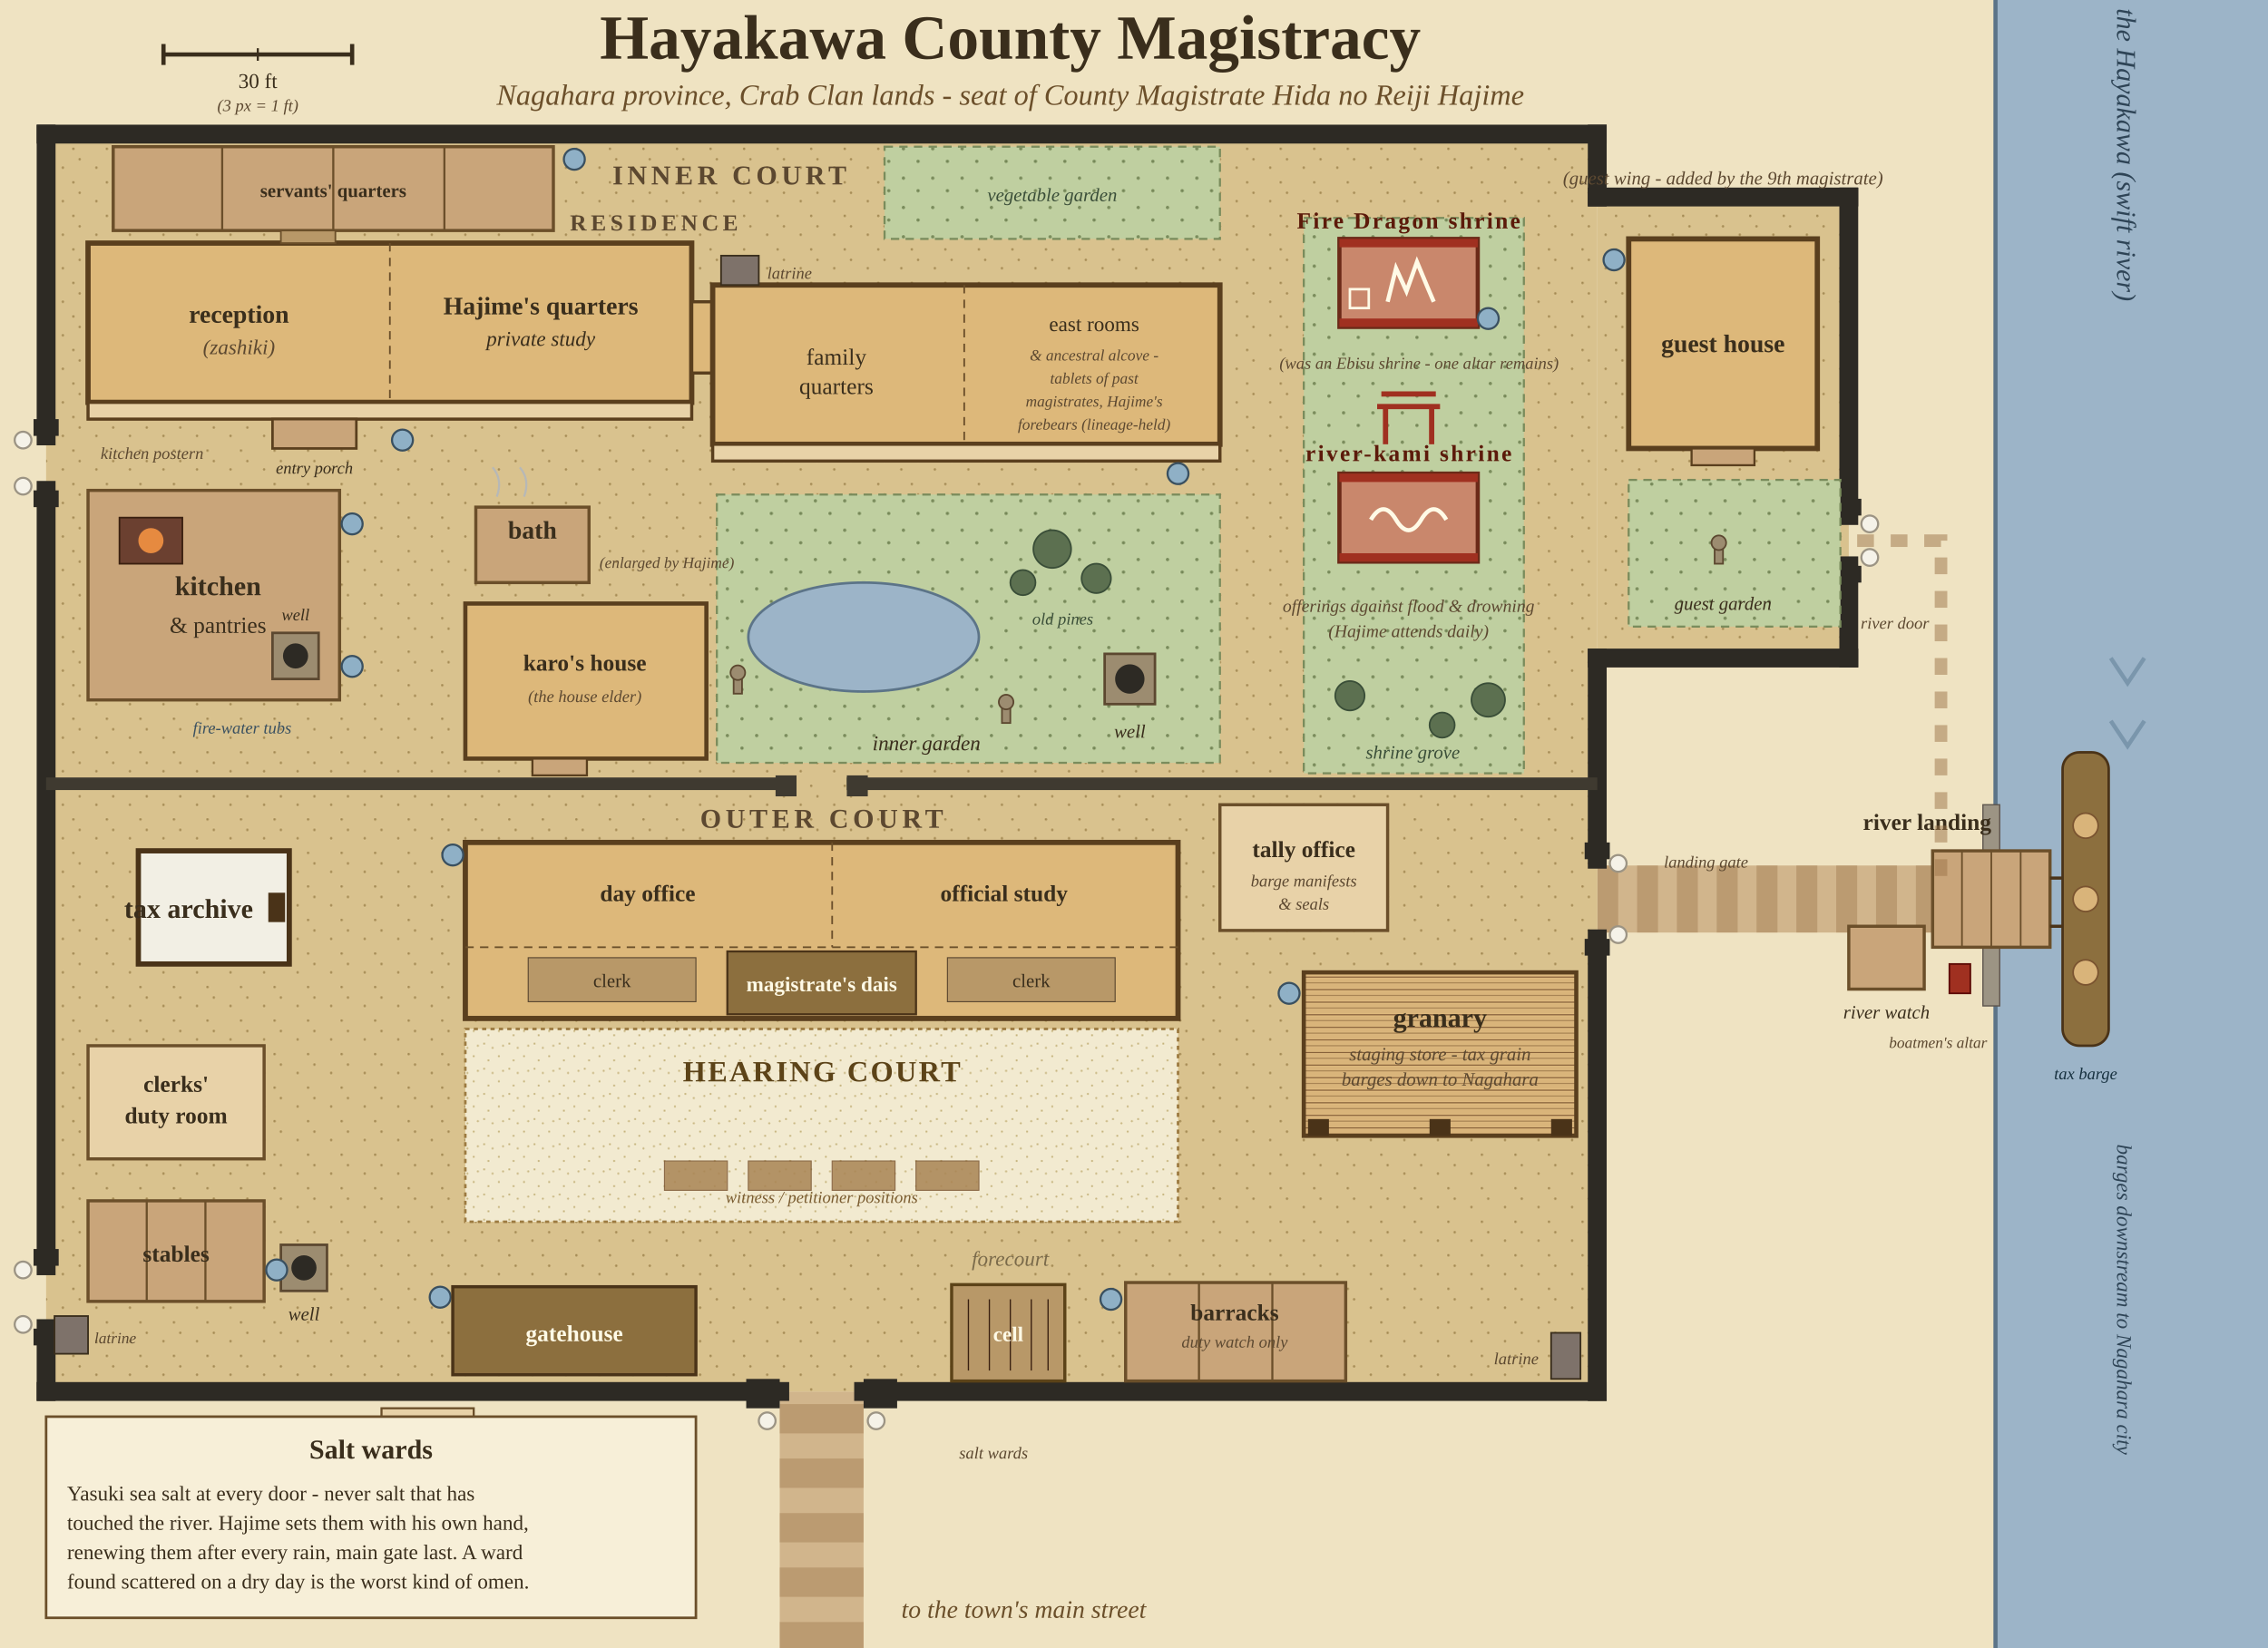
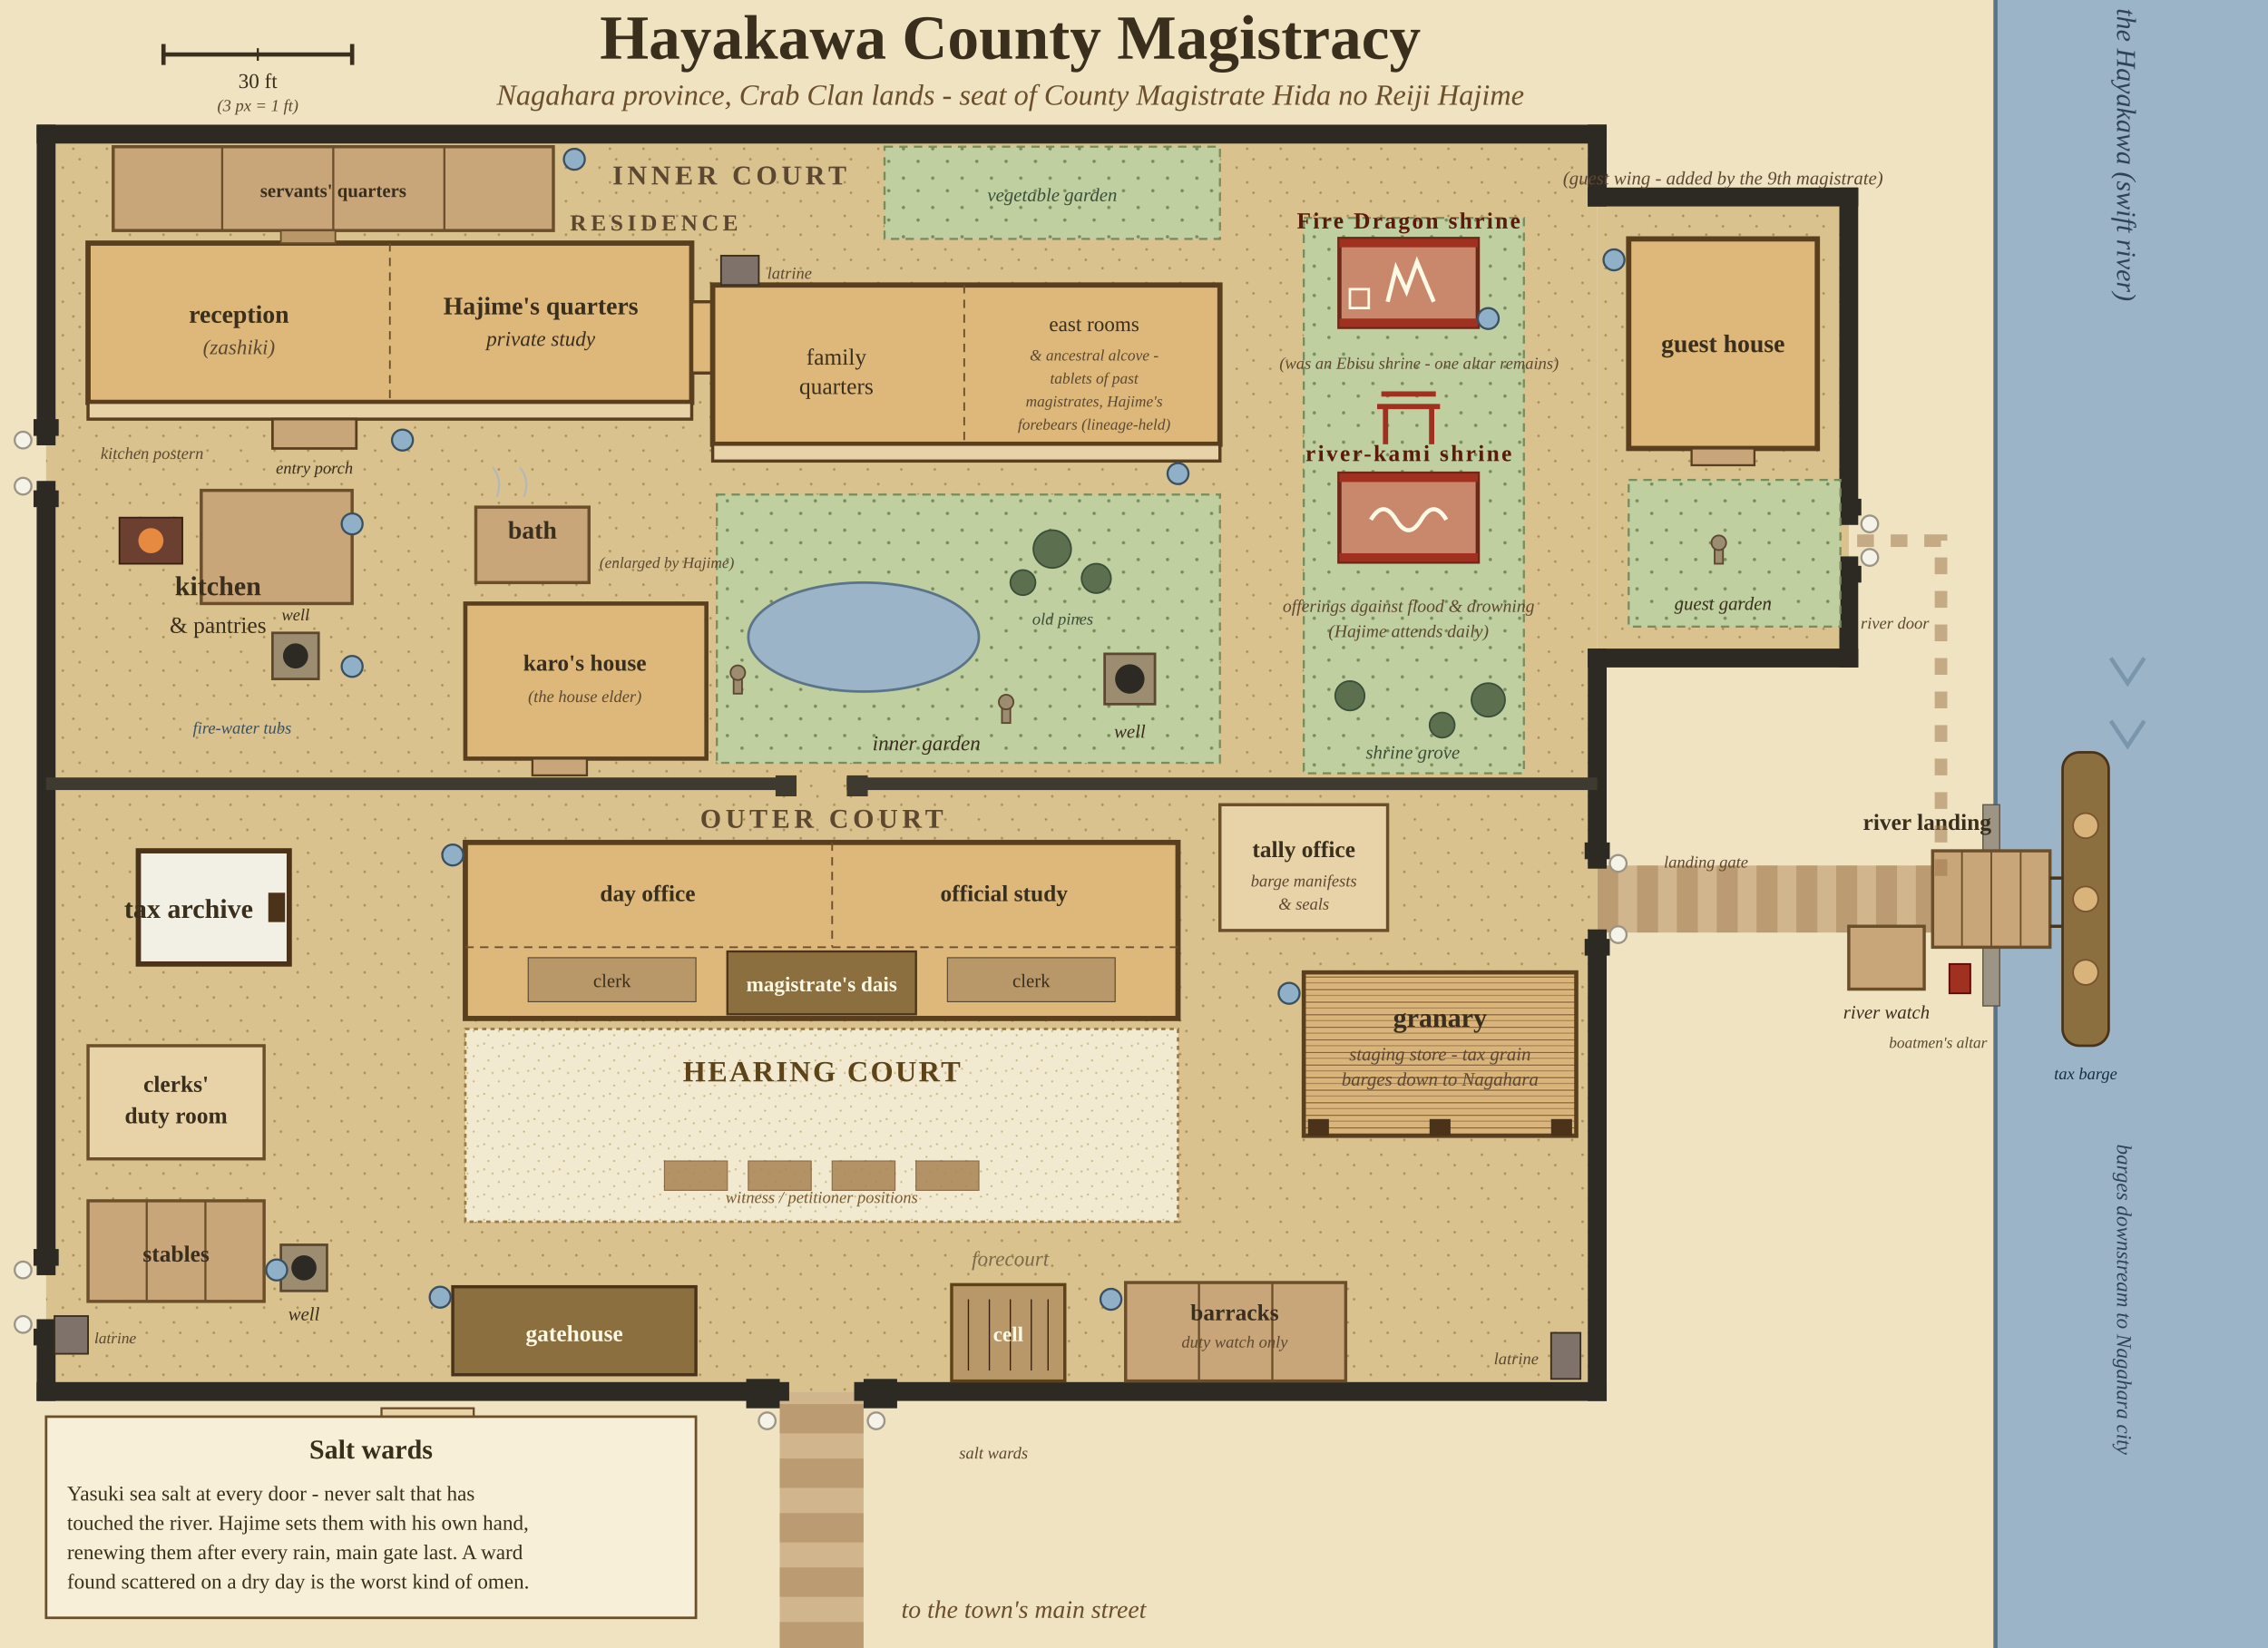
<svg xmlns="http://www.w3.org/2000/svg" viewBox="118 86 1082 786" font-family="Georgia, 'Times New Roman', serif">
  <defs>
    <pattern id="garden-stipple" patternUnits="userSpaceOnUse" width="14" height="14">
      <rect width="14" height="14" fill="#BFCFA0" />
      <circle cx="3" cy="3" r="0.8" fill="#7A8C5C" />
      <circle cx="10" cy="9" r="0.8" fill="#7A8C5C" />
    </pattern>
    <pattern id="court-earth" patternUnits="userSpaceOnUse" width="16" height="16">
      <rect width="16" height="16" fill="#D9C28E" />
      <circle cx="4" cy="6" r="0.6" fill="#A88E58" />
      <circle cx="12" cy="2" r="0.6" fill="#A88E58" />
      <circle cx="9" cy="13" r="0.6" fill="#A88E58" />
    </pattern>
    <pattern id="oshirasu-sand" patternUnits="userSpaceOnUse" width="12" height="12">
      <rect width="12" height="12" fill="#F2EAD0" />
      <circle cx="3" cy="4" r="0.5" fill="#C9B884" />
      <circle cx="8" cy="2" r="0.5" fill="#C9B884" />
      <circle cx="10" cy="9" r="0.5" fill="#C9B884" />
      <circle cx="5" cy="10" r="0.5" fill="#C9B884" />
      <circle cx="1" cy="8" r="0.5" fill="#C9B884" />
    </pattern>
    <pattern id="granary-slats" patternUnits="userSpaceOnUse" width="14" height="6">
      <rect width="14" height="6" fill="#D9B47A" />
      <line x1="0" y1="0" x2="14" y2="0" stroke="#7A5430" stroke-width="0.8" />
      <line x1="0" y1="3" x2="14" y2="3" stroke="#A88454" stroke-width="0.5" />
    </pattern>
  </defs>
  <rect x="0" y="0" width="1200" height="900" fill="#EFE3C2" data-kind="-" />
  <g data-kind="river">
    <rect x="1070" y="0" width="130" height="900" fill="#9CB4C8" />
    <line x1="1070" y1="0" x2="1070" y2="900" stroke="#5C7488" stroke-width="2" />
    <g stroke="#7A96AC" stroke-width="2" fill="none">
      <path d="M 1125 400 L 1133 412 L 1141 400" />
      <path d="M 1125 430 L 1133 442 L 1141 430" />
    </g>
    <text transform="rotate(90 1128 90)" x="1128" y="90" font-size="13" font-style="italic" fill="#2E4456">the Hayakawa (swift river)</text>
    <text transform="rotate(90 1128 632)" x="1128" y="632" font-size="10" font-style="italic" fill="#2E4456">barges downstream to Nagahara city</text>
  </g>
  <g data-kind="road">
    <path d="M 510 900 L 510 750" stroke="#B89060" stroke-width="40" stroke-linecap="butt" opacity="0.55" />
    <path d="M 510 900 L 510 750" stroke="#9C7448" stroke-width="40" stroke-dasharray="14 12" fill="none" opacity="0.4" />
    <text x="548" y="858" font-size="12" fill="#6B4F2A" font-style="italic">to the town's main street</text>
  </g>
  <g data-kind="road">
    <path d="M 880 515 L 1044 515" stroke="#B89060" stroke-width="32" stroke-linecap="butt" opacity="0.55" />
    <path d="M 880 515 L 1044 515" stroke="#9C7448" stroke-width="32" stroke-dasharray="10 9" fill="none" opacity="0.4" />
  </g>
  <g data-kind="river landing">
    <rect x="1064" y="470" width="8" height="96" fill="#9C9484" stroke="#5C544C" stroke-width="0.6" />
    <rect x="1040" y="492" width="56" height="46" fill="#C9A57A" stroke="#6B4F2A" stroke-width="1.5" />
    <line x1="1054" y1="492" x2="1054" y2="538" stroke="#6B4F2A" stroke-width="0.8" />
    <line x1="1068" y1="492" x2="1068" y2="538" stroke="#6B4F2A" stroke-width="0.8" />
    <line x1="1082" y1="492" x2="1082" y2="538" stroke="#6B4F2A" stroke-width="0.8" />
    <text x="1068" y="482" text-anchor="end" font-size="11" font-weight="bold" fill="#3A2E1C">river landing</text>
    <line x1="1096" y1="505" x2="1102" y2="505" stroke="#4A3318" stroke-width="1.5" />
    <line x1="1096" y1="528" x2="1102" y2="528" stroke="#4A3318" stroke-width="1.5" />
    <rect x="1102" y="445" width="22" height="140" rx="8" fill="#8C6F3E" stroke="#4A3318" stroke-width="1.2" />
    <circle cx="1113" cy="480" r="6" fill="#D9B47A" stroke="#7A5430" stroke-width="0.8" />
    <circle cx="1113" cy="515" r="6" fill="#D9B47A" stroke="#7A5430" stroke-width="0.8" />
    <circle cx="1113" cy="550" r="6" fill="#D9B47A" stroke="#7A5430" stroke-width="0.8" />
    <text x="1113" y="601" text-anchor="middle" font-size="8" font-style="italic" fill="#16303F">tax barge</text>
    <rect x="1048" y="546" width="10" height="14" fill="#A03020" stroke="#5C0A04" stroke-width="0.8" />
    <text x="1066" y="586" text-anchor="end" font-size="7.5" font-style="italic" fill="#5C4830">boatmen's altar</text>
    <rect x="1000" y="528" width="36" height="30" fill="#C9A57A" stroke="#6B4F2A" stroke-width="1.5" />
    <text x="1018" y="572" text-anchor="middle" font-size="9" font-style="italic" fill="#3A2E1C">river watch</text>
  </g>
  <text x="600" y="114" text-anchor="middle" font-size="30" font-weight="bold" fill="#3A2E1C" data-kind="-">Hayakawa County Magistracy</text>
  <text x="600" y="136" text-anchor="middle" font-size="14" font-style="italic" fill="#6B4F2A" data-kind="-">Nagahara province, Crab Clan lands - seat of County Magistrate Hida no Reiji Hajime</text>
  <g data-kind="-">
    <g stroke="#3A2E1C">
      <line x1="196" y1="112" x2="286" y2="112" stroke-width="2" />
      <line x1="196" y1="107" x2="196" y2="117" stroke-width="2" />
      <line x1="286" y1="107" x2="286" y2="117" stroke-width="2" />
      <line x1="241" y1="109" x2="241" y2="115" stroke-width="1" />
    </g>
    <text x="241" y="128" text-anchor="middle" font-size="10" fill="#3A2E1C">30 ft</text>
    <text x="241" y="139" text-anchor="middle" font-size="8" font-style="italic" fill="#5C4830">(3 px = 1 ft)</text>
  </g>
  <rect x="140" y="150" width="740" height="310" fill="url(#court-earth)" id="precinct" data-kind="inner court" />
  <rect x="140" y="456" width="740" height="294" fill="url(#court-earth)" id="precinct" data-kind="outer court" />
  <rect x="880" y="180" width="120" height="220" fill="url(#court-earth)" id="precinct" data-kind="inner court" />
  <g stroke="#2D2A24" stroke-width="9" fill="none" stroke-linecap="square" data-kind="compound wall">
    <line x1="140" y1="150" x2="880" y2="150" />
    <line x1="140" y1="150" x2="140" y2="294" />
    <line x1="140" y1="320" x2="140" y2="690" />
    <line x1="140" y1="720" x2="140" y2="750" />
    <line x1="880" y1="150" x2="880" y2="180" />
    <line x1="880" y1="180" x2="1000" y2="180" />
    <line x1="1000" y1="400" x2="880" y2="400" />
    <line x1="880" y1="400" x2="880" y2="496" />
    <line x1="1000" y1="180" x2="1000" y2="332" />
    <line x1="1000" y1="356" x2="1000" y2="400" />
    <line x1="880" y1="534" x2="880" y2="750" />
    <line x1="140" y1="750" x2="490" y2="750" />
    <line x1="530" y1="750" x2="880" y2="750" />
  </g>
  <g fill="#2D2A24" data-kind="main gate">
    <rect x="474" y="744" width="16" height="14" />
    <rect x="530" y="744" width="16" height="14" />
  </g>
  <g fill="#2D2A24" data-kind="side gate">
    <rect x="874" y="488" width="12" height="8" />
    <rect x="874" y="534" width="12" height="8" />
  </g>
  <text x="952" y="500" text-anchor="end" font-size="8" font-style="italic" fill="#5C4830" data-kind="side gate">landing gate</text>
  <circle cx="890" cy="498" r="4" fill="#F5F2E8" stroke="#9C9484" stroke-width="1" data-kind="salt wards" />
  <circle cx="890" cy="532" r="4" fill="#F5F2E8" stroke="#9C9484" stroke-width="1" data-kind="salt wards" />
  <circle cx="129" cy="692" r="4" fill="#F5F2E8" stroke="#9C9484" stroke-width="1" data-kind="salt wards" />
  <circle cx="129" cy="718" r="4" fill="#F5F2E8" stroke="#9C9484" stroke-width="1" data-kind="salt wards" />
  <g fill="#2D2A24" data-kind="side gate">
    <rect x="134" y="286" width="12" height="8" />
    <rect x="134" y="320" width="12" height="8" />
  </g>
  <text x="166" y="305" text-anchor="start" font-size="8" font-style="italic" fill="#5C4830" data-kind="side gate">kitchen postern</text>
  <circle cx="129" cy="296" r="4" fill="#F5F2E8" stroke="#9C9484" stroke-width="1" data-kind="salt wards" />
  <circle cx="129" cy="318" r="4" fill="#F5F2E8" stroke="#9C9484" stroke-width="1" data-kind="salt wards" />
  <g fill="#2D2A24" data-kind="side gate">
    <rect x="134" y="682" width="12" height="8" />
    <rect x="134" y="720" width="12" height="8" />
  </g>
  <text x="166" y="705" text-anchor="start" font-size="8" font-style="italic" fill="#5C4830" data-kind="side gate">service gate</text>
  <g fill="#2D2A24" data-kind="side gate">
    <rect x="994" y="324" width="12" height="8" />
    <rect x="994" y="356" width="12" height="8" />
  </g>
  <path d="M 1004 344 L 1044 344 L 1044 510" stroke="#9C7448" stroke-width="6" stroke-dasharray="8 8" fill="none" opacity="0.5" data-kind="road" />
  <text x="1022" y="386" text-anchor="middle" font-size="8" font-style="italic" fill="#5C4830" data-kind="side gate">river door</text>
  <circle cx="1010" cy="336" r="4" fill="#F5F2E8" stroke="#9C9484" stroke-width="1" data-kind="salt wards" />
  <circle cx="1010" cy="352" r="4" fill="#F5F2E8" stroke="#9C9484" stroke-width="1" data-kind="salt wards" />
  <g data-kind="salt wards">
    <circle cx="484" cy="764" r="4" fill="#F5F2E8" stroke="#9C9484" stroke-width="1" />
    <circle cx="536" cy="764" r="4" fill="#F5F2E8" stroke="#9C9484" stroke-width="1" />
    <text x="592" y="782" text-anchor="middle" font-size="8" font-style="italic" fill="#5C4830">salt wards</text>
  </g>
  <g data-kind="notice board">
    <rect x="300" y="758" width="44" height="12" fill="#E8D2A8" stroke="#6B4F2A" stroke-width="1" />
    <circle cx="386" cy="772" r="1.5" fill="#4A3318" />
    <circle cx="418" cy="772" r="1.5" fill="#4A3318" />
    <text x="402" y="786" text-anchor="middle" font-size="9" font-style="italic" fill="#5C4830">notice board</text>
  </g>
  <g stroke="#3F3A30" stroke-width="6" fill="none" data-kind="court divider">
    <line x1="140" y1="460" x2="498" y2="460" />
    <line x1="522" y1="460" x2="880" y2="460" />
  </g>
  <g fill="#3F3A30" data-kind="court divider">
    <rect x="488" y="456" width="10" height="10" />
    <rect x="522" y="456" width="10" height="10" />
  </g>
  <text x="466" y="174" text-anchor="middle" font-size="13" font-weight="bold" fill="#5C4830" letter-spacing="2" data-kind="inner court">INNER COURT</text>
  <g data-kind="residence">
    <text x="430" y="196" text-anchor="middle" font-size="11" font-weight="bold" fill="#5C4830" letter-spacing="2">RESIDENCE</text>
    <rect x="160" y="202" width="288" height="76" fill="#DDB87A" stroke="#5A3F1E" stroke-width="2.5" />
    <rect x="160" y="278" width="288" height="8" fill="#E8D2A8" stroke="#5A3F1E" stroke-width="1.5" />
    <line x1="304" y1="202" x2="304" y2="278" stroke="#6B4F2A" stroke-width="0.8" stroke-dasharray="4 3" />
    <text x="232" y="240" text-anchor="middle" font-size="12" font-weight="bold" fill="#3A2E1C">reception</text>
    <text x="232" y="255" text-anchor="middle" font-size="10" font-style="italic" fill="#5C4830">(zashiki)</text>
    <text x="376" y="236" text-anchor="middle" font-size="12" font-weight="bold" fill="#3A2E1C">Hajime's quarters</text>
    <text x="376" y="251" text-anchor="middle" font-size="10" font-style="italic" fill="#3A2E1C">private study</text>
    <rect x="448" y="230" width="10" height="34" fill="#DDB87A" stroke="#5A3F1E" stroke-width="1.5" />
    <rect x="458" y="222" width="242" height="76" fill="#DDB87A" stroke="#5A3F1E" stroke-width="2.5" />
    <rect x="458" y="298" width="242" height="8" fill="#E8D2A8" stroke="#5A3F1E" stroke-width="1.5" />
    <line x1="578" y1="222" x2="578" y2="298" stroke="#6B4F2A" stroke-width="0.8" stroke-dasharray="4 3" />
    <text x="517" y="260" text-anchor="middle" font-size="11" fill="#3A2E1C">family</text>
    <text x="517" y="274" text-anchor="middle" font-size="11" fill="#3A2E1C">quarters</text>
    <text x="640" y="244" text-anchor="middle" font-size="10" fill="#3A2E1C">east rooms</text>
    <text x="640" y="258" text-anchor="middle" font-size="7.5" font-style="italic" fill="#5C4830" data-kind="ancestral alcove">&amp; ancestral alcove -</text>
    <text x="640" y="269" text-anchor="middle" font-size="7.5" font-style="italic" fill="#5C4830" data-kind="ancestral alcove">tablets of past</text>
    <text x="640" y="280" text-anchor="middle" font-size="7.5" font-style="italic" fill="#5C4830" data-kind="ancestral alcove">magistrates, Hajime's</text>
    <text x="640" y="291" text-anchor="middle" font-size="7.5" font-style="italic" fill="#5C4830" data-kind="ancestral alcove">forebears (lineage-held)</text>
  </g>
  <g data-kind="residence">
    <rect x="248" y="286" width="40" height="14" fill="#C9A57A" stroke="#5A3F1E" stroke-width="1.2" />
    <text x="268" y="312" text-anchor="middle" font-size="8" font-style="italic" fill="#3A2E1C">entry porch</text>
  </g>
  <g data-kind="kitchen">
-     <rect x="160" y="320" width="120" height="100" fill="#C9A57A" stroke="#6B4F2A" stroke-width="1.5" />
+     <rect x="214" y="320" width="72" height="54" fill="#C9A57A" stroke="#6B4F2A" stroke-width="1.5" />
    <rect x="175" y="333" width="30" height="22" fill="#6B4030" stroke="#3A2010" stroke-width="0.8" />
    <circle cx="190" cy="344" r="6" fill="#E68A40" />
    <text x="222" y="370" text-anchor="middle" font-size="13" font-weight="bold" fill="#3A2E1C">kitchen</text>
    <text x="222" y="388" text-anchor="middle" font-size="11" fill="#3A2E1C">&amp; pantries</text>
    <rect x="248" y="388" width="22" height="22" fill="#9C8C70" stroke="#5C4830" stroke-width="1.2" data-kind="well" />
    <circle cx="259" cy="399" r="6" fill="#2D2A24" data-kind="well" />
    <text x="259" y="382" text-anchor="middle" font-size="8" font-style="italic" fill="#3A2E1C" data-kind="well">well</text>
  </g>
  <g data-kind="garden">
    <rect x="460" y="322" width="240" height="128" fill="url(#garden-stipple)" stroke="#7A8C5C" stroke-width="1" stroke-dasharray="4 3" />
    <ellipse cx="530" cy="390" rx="55" ry="26" fill="#9CB4C8" stroke="#5C7488" stroke-width="1.2" />
    <circle cx="620" cy="348" r="9" fill="#5C7050" stroke="#3A4E38" stroke-width="0.8" />
    <circle cx="641" cy="362" r="7" fill="#5C7050" stroke="#3A4E38" stroke-width="0.8" />
    <circle cx="606" cy="364" r="6" fill="#5C7050" stroke="#3A4E38" stroke-width="0.8" />
    <text x="625" y="384" text-anchor="middle" font-size="8" font-style="italic" fill="#3A4E38">old pines</text>
    <g fill="#9C8C70" stroke="#5C4830" stroke-width="0.8">
      <rect x="468" y="410" width="4" height="7" />
      <circle cx="470" cy="407" r="3.5" />
      <rect x="596" y="424" width="4" height="7" />
      <circle cx="598" cy="421" r="3.5" />
    </g>
    <text x="560" y="444" text-anchor="middle" font-size="10" font-style="italic" fill="#3A2E1C">inner garden</text>
  </g>
  <g data-kind="bath">
    <rect x="345" y="328" width="54" height="36" fill="#C9A57A" stroke="#6B4F2A" stroke-width="1.5" />
    <path d="M 355 323 q 3 -8 -2 -14 M 368 323 q 3 -8 -2 -14" stroke="#A8B4C8" stroke-width="1" fill="none" opacity="0.7" />
    <text x="372" y="343" text-anchor="middle" font-size="12" font-weight="bold" fill="#3A2E1C">bath</text>
    <text x="404" y="357" text-anchor="start" font-size="7.5" font-style="italic" fill="#5C4830">(enlarged by Hajime)</text>
  </g>
  <g data-kind="karo's house">
    <rect x="340" y="374" width="115" height="74" fill="#DDB87A" stroke="#5A3F1E" stroke-width="2" />
    <rect x="372" y="448" width="26" height="8" fill="#C9A57A" stroke="#5A3F1E" stroke-width="1" />
    <text x="397" y="406" text-anchor="middle" font-size="11" font-weight="bold" fill="#3A2E1C">karo's house</text>
    <text x="397" y="421" text-anchor="middle" font-size="8" font-style="italic" fill="#5C4830">(the house elder)</text>
  </g>
  <g data-kind="well">
    <rect x="645" y="398" width="24" height="24" fill="#9C8C70" stroke="#5C4830" stroke-width="1.2" />
    <circle cx="657" cy="410" r="7" fill="#2D2A24" />
    <text x="657" y="438" text-anchor="middle" font-size="9" font-style="italic" fill="#3A2E1C">well</text>
  </g>
  <g data-kind="servants' quarters">
    <rect x="172" y="156" width="210" height="40" fill="#C9A57A" stroke="#6B4F2A" stroke-width="1.5" />
    <line x1="224" y1="156" x2="224" y2="196" stroke="#6B4F2A" stroke-width="1" />
    <line x1="277" y1="156" x2="277" y2="196" stroke="#6B4F2A" stroke-width="1" />
    <line x1="330" y1="156" x2="330" y2="196" stroke="#6B4F2A" stroke-width="1" />
    <rect x="252" y="196" width="26" height="6" fill="#B89868" stroke="#6B4F2A" stroke-width="0.8" />
    <text x="277" y="180" text-anchor="middle" font-size="9" font-weight="bold" fill="#3A2E1C">servants' quarters</text>
  </g>
  <g data-kind="latrine">
    <rect x="462" y="208" width="18" height="14" fill="#7E726A" stroke="#3A2E1C" stroke-width="0.8" />
    <text x="484" y="219" font-size="8" font-style="italic" fill="#5C4830">latrine</text>
  </g>
  <g data-kind="vegetable garden">
    <rect x="540" y="156" width="160" height="44" fill="url(#garden-stipple)" stroke="#7A8C5C" stroke-width="1" stroke-dasharray="4 3" />
    <text x="620" y="182" text-anchor="middle" font-size="9" font-style="italic" fill="#3A4E38">vegetable garden</text>
  </g>
  <g data-kind="shrine grove">
    <rect x="740" y="190" width="105" height="265" fill="url(#garden-stipple)" stroke="#7A8C5C" stroke-width="1" stroke-dasharray="4 3" />
    <circle cx="828" cy="420" r="8" fill="#5C7050" stroke="#3A4E38" stroke-width="0.8" />
    <circle cx="762" cy="418" r="7" fill="#5C7050" stroke="#3A4E38" stroke-width="0.8" />
    <circle cx="806" cy="432" r="6" fill="#5C7050" stroke="#3A4E38" stroke-width="0.8" />
    <text x="792" y="448" text-anchor="middle" font-size="9" font-style="italic" fill="#3A4E38">shrine grove</text>
  </g>
  <g data-kind="compound shrine">
    <text x="790" y="195" text-anchor="middle" font-size="11" font-weight="bold" fill="#5C1A0A" letter-spacing="1">Fire Dragon shrine</text>
    <rect x="757" y="200" width="66" height="42" fill="#C9876C" stroke="#6B2A18" stroke-width="2" />
    <rect x="757" y="200" width="66" height="4" fill="#A03020" />
    <rect x="757" y="238" width="66" height="4" fill="#A03020" />
    <path d="M 780 230 L 784 214 L 789 225 L 794 211 L 799 223 L 802 230" stroke="#FFFAE6" stroke-width="2" fill="none" />
    <rect x="762" y="224" width="9" height="9" fill="none" stroke="#FFFAE6" stroke-width="1.2" />
    <text x="795" y="262" text-anchor="middle" font-size="8" font-style="italic" fill="#5C4830">(was an Ebisu shrine - one altar remains)</text>
    <g transform="translate(790, 274)" stroke="#A03020" stroke-width="2.5">
      <line x1="-13" y1="0" x2="13" y2="0" />
      <line x1="-15" y1="6" x2="15" y2="6" />
      <line x1="-11" y1="6" x2="-11" y2="24" />
      <line x1="11" y1="6" x2="11" y2="24" />
    </g>
  </g>
  <g data-kind="compound shrine">
    <text x="790" y="306" text-anchor="middle" font-size="11" font-weight="bold" fill="#5C1A0A" letter-spacing="1">river-kami shrine</text>
    <rect x="757" y="312" width="66" height="42" fill="#C9876C" stroke="#6B2A18" stroke-width="2" />
    <rect x="757" y="312" width="66" height="4" fill="#A03020" />
    <rect x="757" y="350" width="66" height="4" fill="#A03020" />
    <path d="M 772 334 q 6 -10 12 0 q 6 10 12 0 q 6 -10 12 0" stroke="#FFFAE6" stroke-width="2" fill="none" />
    <text x="790" y="378" text-anchor="middle" font-size="8.5" font-style="italic" fill="#5C4830">offerings against flood &amp; drowning</text>
    <text x="790" y="390" text-anchor="middle" font-size="8.5" font-style="italic" fill="#5C4830">(Hajime attends daily)</text>
  </g>
  <text x="940" y="174" text-anchor="middle" font-size="9" font-style="italic" fill="#5C4830" data-kind="guest quarters">(guest wing - added by the 9th magistrate)</text>
  <g data-kind="guest quarters">
    <rect x="895" y="200" width="90" height="100" fill="#DDB87A" stroke="#5A3F1E" stroke-width="2.5" />
    <rect x="925" y="300" width="30" height="8" fill="#C9A57A" stroke="#5A3F1E" stroke-width="1" />
    <text x="940" y="254" text-anchor="middle" font-size="12" font-weight="bold" fill="#3A2E1C">guest house</text>
  </g>
  <g data-kind="garden">
    <rect x="895" y="315" width="101" height="70" fill="url(#garden-stipple)" stroke="#7A8C5C" stroke-width="1" stroke-dasharray="4 3" />
    <g fill="#9C8C70" stroke="#5C4830" stroke-width="0.8">
      <rect x="936" y="348" width="4" height="7" />
      <circle cx="938" cy="345" r="3.5" />
    </g>
    <text x="940" y="377" text-anchor="middle" font-size="9" font-style="italic" fill="#3A2E1C">guest garden</text>
  </g>
  <text x="510" y="481" text-anchor="middle" font-size="13" font-weight="bold" fill="#5C4830" letter-spacing="2" data-kind="outer court">OUTER COURT</text>
  <text x="600" y="690" text-anchor="middle" font-size="10" font-style="italic" fill="#7A6A4A" data-kind="outer court">forecourt</text>
  <g data-kind="office hall">
    <rect x="340" y="488" width="340" height="84" fill="#DDB87A" stroke="#5A3F1E" stroke-width="2.5" />
    <line x1="340" y1="538" x2="680" y2="538" stroke="#6B4F2A" stroke-width="0.8" stroke-dasharray="4 3" />
    <line x1="515" y1="488" x2="515" y2="538" stroke="#6B4F2A" stroke-width="0.8" stroke-dasharray="4 3" />
    <text x="427" y="516" text-anchor="middle" font-size="11" font-weight="bold" fill="#3A2E1C">day office</text>
    <text x="597" y="516" text-anchor="middle" font-size="11" font-weight="bold" fill="#3A2E1C">official study</text>
    <rect x="465" y="540" width="90" height="30" fill="#8C6F3E" stroke="#4A3318" stroke-width="1" data-kind="magistrate's dais" />
    <text x="510" y="559" text-anchor="middle" font-size="10" fill="#FFFAE6" font-weight="bold" data-kind="magistrate's dais">magistrate's dais</text>
    <rect x="370" y="543" width="80" height="21" fill="#B89868" stroke="#5C4830" stroke-width="0.5" />
    <text x="410" y="557" text-anchor="middle" font-size="9" fill="#3A2E1C">clerk</text>
    <rect x="570" y="543" width="80" height="21" fill="#B89868" stroke="#5C4830" stroke-width="0.5" />
    <text x="610" y="557" text-anchor="middle" font-size="9" fill="#3A2E1C">clerk</text>
  </g>
  <g data-kind="hearing court">
    <rect x="340" y="577" width="340" height="92" fill="url(#oshirasu-sand)" stroke="#9C7A40" stroke-width="1.2" stroke-dasharray="2 2" />
    <text x="510" y="602" text-anchor="middle" font-size="14" font-weight="bold" fill="#5C4318" letter-spacing="1">HEARING COURT</text>
    <g fill="#A88454" stroke="#7A5430" stroke-width="0.5" opacity="0.85">
      <rect x="435" y="640" width="30" height="14" />
      <rect x="475" y="640" width="30" height="14" />
      <rect x="515" y="640" width="30" height="14" />
      <rect x="555" y="640" width="30" height="14" />
    </g>
    <text x="510" y="660" text-anchor="middle" font-size="8" font-style="italic" fill="#7A5C30">witness / petitioner positions</text>
  </g>
  <g data-kind="tax archive">
    <rect x="184" y="492" width="72" height="54" fill="#F2EFE4" stroke="#4A3318" stroke-width="2.5" />
    <rect x="246" y="512" width="8" height="14" fill="#4A3318" />
    <text x="208" y="524" text-anchor="middle" font-size="13" font-weight="bold" fill="#3A2E1C">tax archive</text>
  </g>
  <g data-kind="clerks' room">
    <rect x="160" y="585" width="84" height="54" fill="#E8D2A8" stroke="#6B4F2A" stroke-width="1.5" />
    <text x="202" y="607" text-anchor="middle" font-size="11" font-weight="bold" fill="#3A2E1C">clerks'</text>
    <text x="202" y="622" text-anchor="middle" font-size="11" font-weight="bold" fill="#3A2E1C">duty room</text>
  </g>
  <g data-kind="stables">
    <rect x="160" y="659" width="84" height="48" fill="#C9A57A" stroke="#6B4F2A" stroke-width="1.5" />
    <line x1="188" y1="659" x2="188" y2="707" stroke="#6B4F2A" stroke-width="1" />
    <line x1="216" y1="659" x2="216" y2="707" stroke="#6B4F2A" stroke-width="1" />
    <text x="202" y="688" text-anchor="middle" font-size="11" font-weight="bold" fill="#3A2E1C">stables</text>
  </g>
  <g data-kind="well">
    <rect x="252" y="680" width="22" height="22" fill="#9C8C70" stroke="#5C4830" stroke-width="1.2" />
    <circle cx="263" cy="691" r="6" fill="#2D2A24" />
    <text x="263" y="716" text-anchor="middle" font-size="9" font-style="italic" fill="#3A2E1C">well</text>
  </g>
  <g data-kind="latrine">
    <rect x="144" y="714" width="16" height="18" fill="#7E726A" stroke="#3A2E1C" stroke-width="0.8" />
    <text x="163" y="727" font-size="7.5" font-style="italic" fill="#5C4830">latrine</text>
  </g>
  <g data-kind="tally office">
    <rect x="700" y="470" width="80" height="60" fill="#E8D2A8" stroke="#6B4F2A" stroke-width="1.5" />
    <text x="740" y="495" text-anchor="middle" font-size="11" font-weight="bold" fill="#3A2E1C">tally office</text>
    <text x="740" y="509" text-anchor="middle" font-size="8" font-style="italic" fill="#5C4830">barge manifests</text>
    <text x="740" y="520" text-anchor="middle" font-size="8" font-style="italic" fill="#5C4830">&amp; seals</text>
  </g>
  <g data-kind="granary">
    <rect x="740" y="550" width="130" height="78" fill="url(#granary-slats)" stroke="#5A3F1E" stroke-width="2" />
    <rect x="742" y="620" width="10" height="8" fill="#4A3318" />
    <rect x="800" y="620" width="10" height="8" fill="#4A3318" />
    <rect x="858" y="620" width="10" height="8" fill="#4A3318" />
    <text x="805" y="576" text-anchor="middle" font-size="13" font-weight="bold" fill="#3A2E1C">granary</text>
    <text x="805" y="592" text-anchor="middle" font-size="9" font-style="italic" fill="#5C4830">staging store - tax grain</text>
    <text x="805" y="604" text-anchor="middle" font-size="9" font-style="italic" fill="#5C4830">barges down to Nagahara</text>
  </g>
  <g data-kind="cell">
    <rect x="572" y="699" width="54" height="46" fill="#B89868" stroke="#5C4318" stroke-width="1.5" />
    <line x1="580" y1="706" x2="580" y2="740" stroke="#3A2010" stroke-width="0.6" />
    <line x1="590" y1="706" x2="590" y2="740" stroke="#3A2010" stroke-width="0.6" />
    <line x1="600" y1="706" x2="600" y2="740" stroke="#3A2010" stroke-width="0.6" />
    <line x1="610" y1="706" x2="610" y2="740" stroke="#3A2010" stroke-width="0.6" />
    <line x1="618" y1="706" x2="618" y2="740" stroke="#3A2010" stroke-width="0.6" />
    <text x="599" y="726" text-anchor="middle" font-size="10" font-weight="bold" fill="#FFFAE6">cell</text>
  </g>
  <g data-kind="barracks">
    <rect x="655" y="698" width="105" height="47" fill="#C9A57A" stroke="#6B4F2A" stroke-width="1.5" />
    <line x1="690" y1="698" x2="690" y2="745" stroke="#6B4F2A" stroke-width="1" />
    <line x1="725" y1="698" x2="725" y2="745" stroke="#6B4F2A" stroke-width="1" />
    <text x="707" y="716" text-anchor="middle" font-size="11" font-weight="bold" fill="#3A2E1C">barracks</text>
    <text x="707" y="729" text-anchor="middle" font-size="8" font-style="italic" fill="#5C4830">duty watch only</text>
  </g>
  <g data-kind="latrine">
    <rect x="858" y="722" width="14" height="22" fill="#7E726A" stroke="#3A2E1C" stroke-width="0.8" />
    <text x="852" y="737" text-anchor="end" font-size="8" font-style="italic" fill="#5C4830">latrine</text>
  </g>
  <g fill="#8FB0C6" stroke="#3A5060" stroke-width="1" data-kind="fire-water tubs">
    <circle cx="286" cy="336" r="5" />
    <circle cx="286" cy="404" r="5" />
    <circle cx="334" cy="494" r="5" />
    <circle cx="310" cy="296" r="5" />
    <circle cx="680" cy="312" r="5" />
    <circle cx="828" cy="238" r="5" />
    <circle cx="888" cy="210" r="5" />
    <circle cx="733" cy="560" r="5" />
    <circle cx="648" cy="706" r="5" />
    <circle cx="328" cy="705" r="5" />
    <circle cx="250" cy="692" r="5" />
    <circle cx="392" cy="162" r="5" />
  </g>
  <text x="210" y="436" text-anchor="start" font-size="8" font-style="italic" fill="#3A5060" data-kind="fire-water tubs">fire-water tubs</text>
  <g data-kind="gatehouse">
    <rect x="334" y="700" width="116" height="42" fill="#8C6F3E" stroke="#4A3318" stroke-width="1.5" />
    <text x="392" y="726" text-anchor="middle" font-size="11" font-weight="bold" fill="#FFFAE6">gatehouse</text>
  </g>
  <g transform="translate(140, 762)" data-kind="salt wards">
    <rect x="0" y="0" width="310" height="96" fill="#F7EFD8" stroke="#6B4F2A" stroke-width="1.2" />
    <text x="155" y="20" text-anchor="middle" font-size="13" font-weight="bold" fill="#3A2E1C">Salt wards</text>
    <text x="10" y="40" font-size="10" fill="#3A2E1C">Yasuki sea salt at every door - never salt that has</text>
    <text x="10" y="54" font-size="10" fill="#3A2E1C">touched the river. Hajime sets them with his own hand,</text>
    <text x="10" y="68" font-size="10" fill="#3A2E1C">renewing them after every rain, main gate last. A ward</text>
    <text x="10" y="82" font-size="10" fill="#3A2E1C">found scattered on a dry day is the worst kind of omen.</text>
  </g>
</svg>
